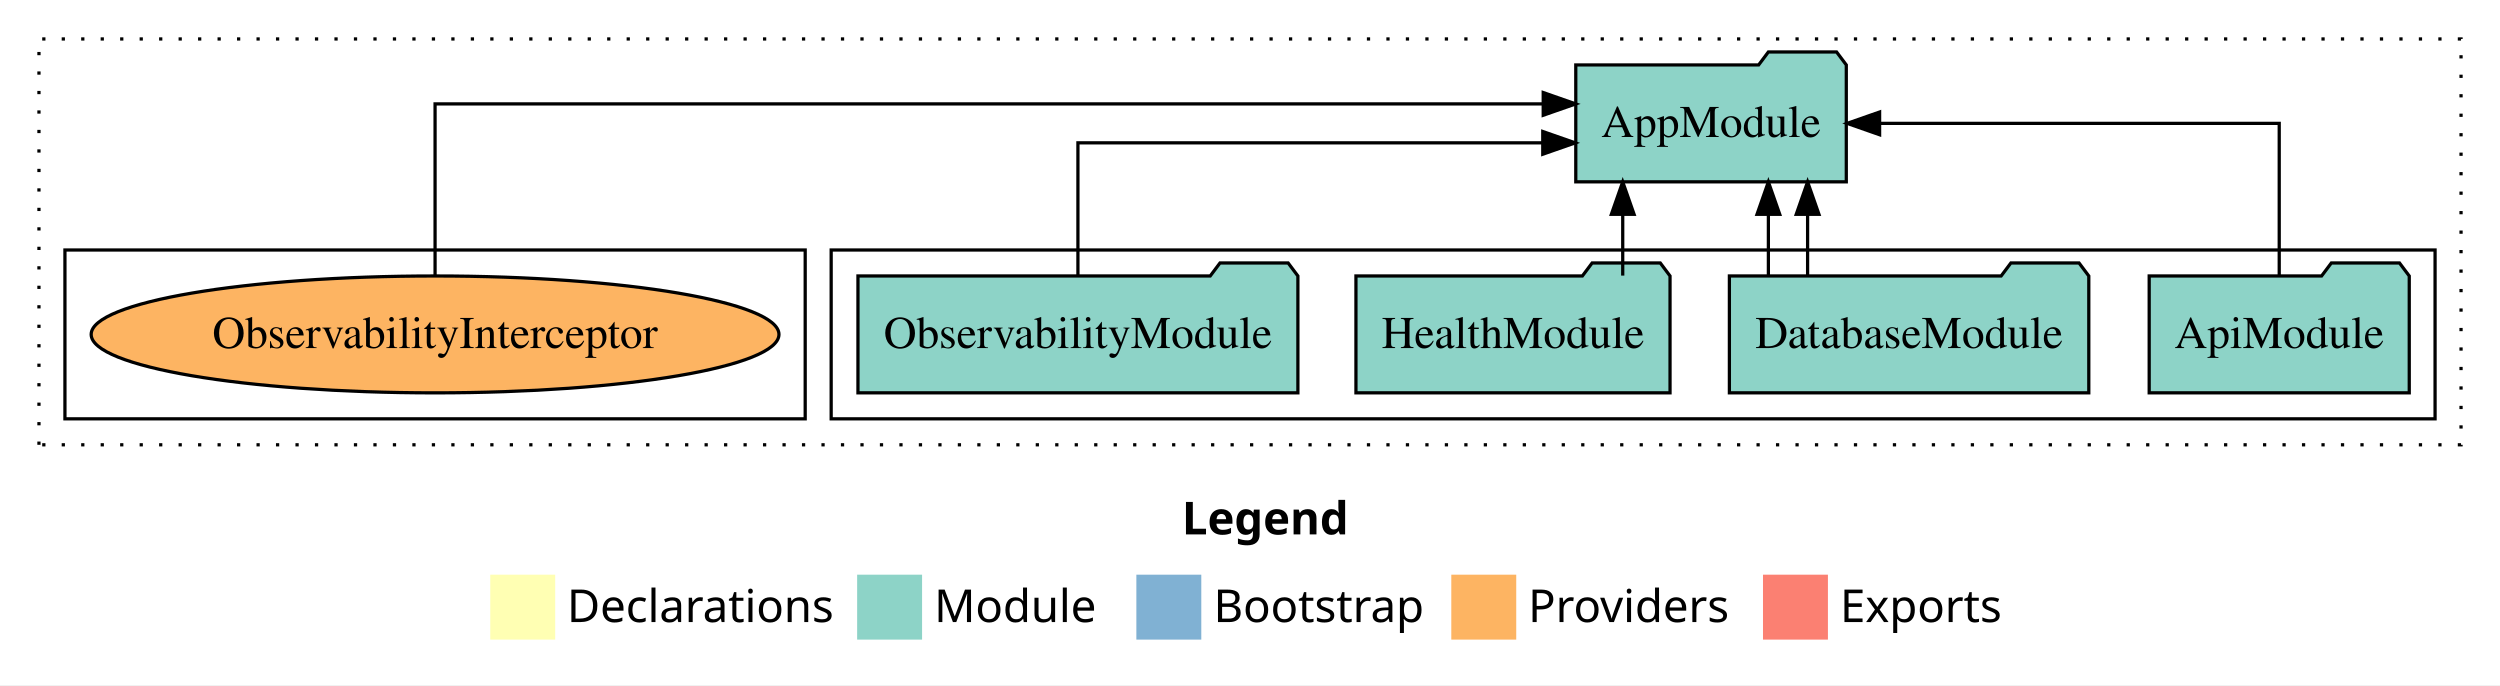
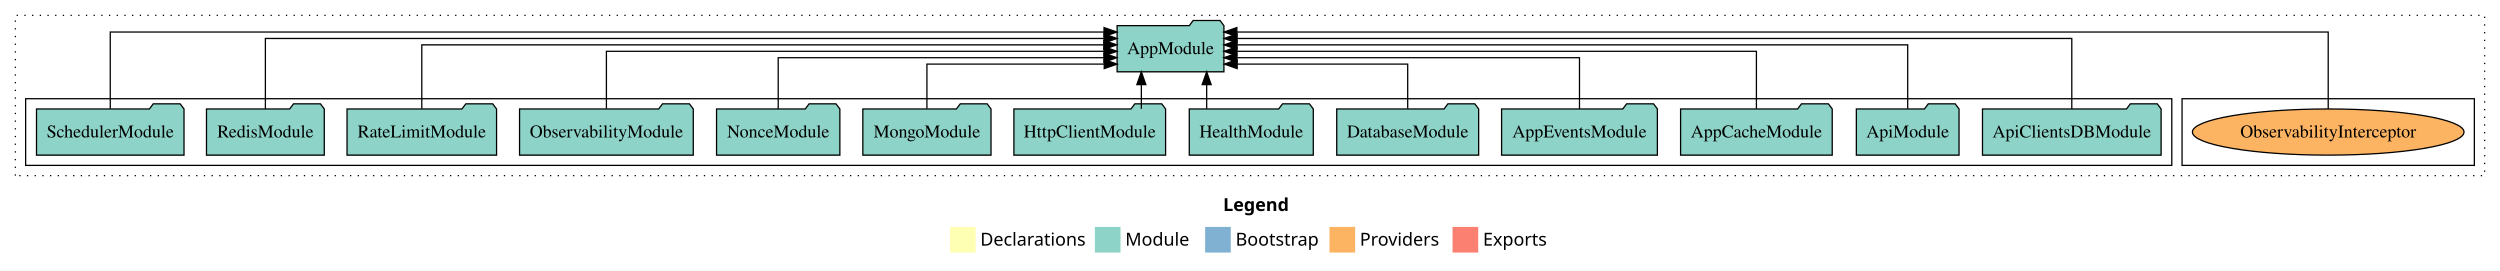
- <svg xmlns="http://www.w3.org/2000/svg" width="770pt" height="211pt" viewBox="0.00 0.00 770.00 211.00">
+ <svg xmlns="http://www.w3.org/2000/svg" width="1950pt" height="211pt" viewBox="0.00 0.00 1950.00 211.00">
  <g id="graph0" class="graph" transform="scale(1 1) rotate(0) translate(4 207)">
-     <polygon fill="white" stroke="transparent" points="-4,4 -4,-207 766,-207 766,4 -4,4" />
-     <text text-anchor="start" x="360.01" y="-42.4" font-family="Times-12" font-weight="bold" font-size="14.00">Legend</text>
-     <polygon fill="#ffffb3" stroke="transparent" points="147,-10 147,-30 167,-30 167,-10 147,-10" />
-     <text text-anchor="start" x="170.63" y="-15.4" font-family="Times-12" font-size="14.00">  Declarations</text>
-     <polygon fill="#8dd3c7" stroke="transparent" points="260,-10 260,-30 280,-30 280,-10 260,-10" />
-     <text text-anchor="start" x="283.73" y="-15.4" font-family="Times-12" font-size="14.00">  Module</text>
-     <polygon fill="#80b1d3" stroke="transparent" points="346,-10 346,-30 366,-30 366,-10 346,-10" />
-     <text text-anchor="start" x="369.78" y="-15.4" font-family="Times-12" font-size="14.00">  Bootstrap</text>
-     <polygon fill="#fdb462" stroke="transparent" points="443,-10 443,-30 463,-30 463,-10 443,-10" />
-     <text text-anchor="start" x="466.67" y="-15.4" font-family="Times-12" font-size="14.00">  Providers</text>
-     <polygon fill="#fb8072" stroke="transparent" points="539,-10 539,-30 559,-30 559,-10 539,-10" />
-     <text text-anchor="start" x="562.73" y="-15.4" font-family="Times-12" font-size="14.00">  Exports</text>
+     <polygon fill="white" stroke="transparent" points="-4,4 -4,-207 1946,-207 1946,4 -4,4" />
+     <text text-anchor="start" x="950.01" y="-42.4" font-family="Times-12" font-weight="bold" font-size="14.00">Legend</text>
+     <polygon fill="#ffffb3" stroke="transparent" points="737,-10 737,-30 757,-30 757,-10 737,-10" />
+     <text text-anchor="start" x="760.63" y="-15.4" font-family="Times-12" font-size="14.00">  Declarations</text>
+     <polygon fill="#8dd3c7" stroke="transparent" points="850,-10 850,-30 870,-30 870,-10 850,-10" />
+     <text text-anchor="start" x="873.73" y="-15.4" font-family="Times-12" font-size="14.00">  Module</text>
+     <polygon fill="#80b1d3" stroke="transparent" points="936,-10 936,-30 956,-30 956,-10 936,-10" />
+     <text text-anchor="start" x="959.78" y="-15.4" font-family="Times-12" font-size="14.00">  Bootstrap</text>
+     <polygon fill="#fdb462" stroke="transparent" points="1033,-10 1033,-30 1053,-30 1053,-10 1033,-10" />
+     <text text-anchor="start" x="1056.67" y="-15.4" font-family="Times-12" font-size="14.00">  Providers</text>
+     <polygon fill="#fb8072" stroke="transparent" points="1129,-10 1129,-30 1149,-30 1149,-10 1129,-10" />
+     <text text-anchor="start" x="1152.73" y="-15.4" font-family="Times-12" font-size="14.00">  Exports</text>
    <g id="clust1" class="cluster">
-       <polygon fill="none" stroke="black" stroke-dasharray="1,5" points="8,-70 8,-195 754,-195 754,-70 8,-70" />
+       <polygon fill="none" stroke="black" stroke-dasharray="1,5" points="8,-70 8,-195 1934,-195 1934,-70 8,-70" />
+     </g>
+     <g id="clust6" class="cluster">
+       <polygon fill="none" stroke="black" points="1698,-78 1698,-130 1926,-130 1926,-78 1698,-78" />
    </g>
    <g id="clust3" class="cluster">
-       <polygon fill="none" stroke="black" points="252,-78 252,-130 746,-130 746,-78 252,-78" />
-     </g>
-     <g id="clust6" class="cluster">
-       <polygon fill="none" stroke="black" points="16,-78 16,-130 244,-130 244,-78 16,-78" />
+       <polygon fill="none" stroke="black" points="16,-78 16,-130 1690,-130 1690,-78 16,-78" />
    </g>
    <g id="node1" class="node">
-       <polygon fill="#8dd3c7" stroke="black" points="738.05,-122 735.05,-126 714.05,-126 711.05,-122 657.95,-122 657.95,-86 738.05,-86 738.05,-122" />
-       <text text-anchor="middle" x="698" y="-99.8" font-family="Times,serif" font-size="14.00">ApiModule</text>
+       <polygon fill="#8dd3c7" stroke="black" points="1681.66,-122 1678.66,-126 1657.66,-126 1654.66,-122 1542.34,-122 1542.34,-86 1681.66,-86 1681.66,-122" />
+       <text text-anchor="middle" x="1612" y="-99.8" font-family="Times,serif" font-size="14.00">ApiClientsDBModule</text>
+     </g>
+     <g id="node14" class="node">
+       <polygon fill="#8dd3c7" stroke="black" points="950.66,-187 947.66,-191 926.66,-191 923.66,-187 867.34,-187 867.34,-151 950.66,-151 950.66,-187" />
+       <text text-anchor="middle" x="909" y="-164.8" font-family="Times,serif" font-size="14.00">AppModule</text>
+     </g>
+     <g id="edge1" class="edge">
+       <path fill="none" stroke="black" d="M1612,-122.04C1612,-143.66 1612,-177 1612,-177 1612,-177 960.87,-177 960.87,-177" />
+       <polygon fill="black" stroke="black" points="960.87,-173.5 950.87,-177 960.87,-180.5 960.87,-173.5" />
+     </g>
+     <g id="node2" class="node">
+       <polygon fill="#8dd3c7" stroke="black" points="1524.05,-122 1521.05,-126 1500.05,-126 1497.05,-122 1443.95,-122 1443.95,-86 1524.05,-86 1524.05,-122" />
+       <text text-anchor="middle" x="1484" y="-99.8" font-family="Times,serif" font-size="14.00">ApiModule</text>
+     </g>
+     <g id="edge2" class="edge">
+       <path fill="none" stroke="black" d="M1484,-122.22C1484,-142.37 1484,-172 1484,-172 1484,-172 960.82,-172 960.82,-172" />
+       <polygon fill="black" stroke="black" points="960.82,-168.5 950.82,-172 960.82,-175.5 960.82,-168.5" />
+     </g>
+     <g id="node3" class="node">
+       <polygon fill="#8dd3c7" stroke="black" points="1425.14,-122 1422.14,-126 1401.14,-126 1398.14,-122 1306.86,-122 1306.86,-86 1425.14,-86 1425.14,-122" />
+       <text text-anchor="middle" x="1366" y="-99.8" font-family="Times,serif" font-size="14.00">AppCacheModule</text>
+     </g>
+     <g id="edge3" class="edge">
+       <path fill="none" stroke="black" d="M1366,-122.22C1366,-140.83 1366,-167 1366,-167 1366,-167 960.77,-167 960.77,-167" />
+       <polygon fill="black" stroke="black" points="960.77,-163.5 950.77,-167 960.77,-170.5 960.77,-163.5" />
+     </g>
+     <g id="node4" class="node">
+       <polygon fill="#8dd3c7" stroke="black" points="1288.76,-122 1285.76,-126 1264.76,-126 1261.76,-122 1167.24,-122 1167.24,-86 1288.76,-86 1288.76,-122" />
+       <text text-anchor="middle" x="1228" y="-99.8" font-family="Times,serif" font-size="14.00">AppEventsModule</text>
+     </g>
+     <g id="edge4" class="edge">
+       <path fill="none" stroke="black" d="M1228,-122.03C1228,-139.06 1228,-162 1228,-162 1228,-162 960.7,-162 960.7,-162" />
+       <polygon fill="black" stroke="black" points="960.7,-158.5 950.7,-162 960.7,-165.5 960.7,-158.5" />
    </g>
    <g id="node5" class="node">
-       <polygon fill="#8dd3c7" stroke="black" points="564.66,-187 561.66,-191 540.66,-191 537.66,-187 481.34,-187 481.34,-151 564.66,-151 564.66,-187" />
-       <text text-anchor="middle" x="523" y="-164.8" font-family="Times,serif" font-size="14.00">AppModule</text>
-     </g>
-     <g id="edge1" class="edge">
-       <path fill="none" stroke="black" d="M698,-122.11C698,-141.34 698,-169 698,-169 698,-169 574.92,-169 574.92,-169" />
-       <polygon fill="black" stroke="black" points="574.92,-165.5 564.92,-169 574.92,-172.5 574.92,-165.5" />
-     </g>
-     <g id="node2" class="node">
-       <polygon fill="#8dd3c7" stroke="black" points="639.35,-122 636.35,-126 615.35,-126 612.35,-122 528.65,-122 528.65,-86 639.35,-86 639.35,-122" />
-       <text text-anchor="middle" x="584" y="-99.8" font-family="Times,serif" font-size="14.00">DatabaseModule</text>
-     </g>
-     <g id="edge2" class="edge">
-       <path fill="none" stroke="black" d="M552.74,-122.11C552.74,-122.11 552.74,-140.99 552.74,-140.99" />
-       <polygon fill="black" stroke="black" points="549.24,-140.99 552.74,-150.99 556.24,-140.99 549.24,-140.99" />
-     </g>
-     <g id="edge3" class="edge">
-       <path fill="none" stroke="black" d="M540.66,-122.11C540.66,-122.11 540.66,-140.99 540.66,-140.99" />
-       <polygon fill="black" stroke="black" points="537.16,-140.99 540.66,-150.99 544.16,-140.99 537.16,-140.99" />
-     </g>
-     <g id="node3" class="node">
-       <polygon fill="#8dd3c7" stroke="black" points="510.37,-122 507.37,-126 486.37,-126 483.37,-122 413.63,-122 413.63,-86 510.37,-86 510.37,-122" />
-       <text text-anchor="middle" x="462" y="-99.8" font-family="Times,serif" font-size="14.00">HealthModule</text>
-     </g>
-     <g id="edge4" class="edge">
-       <path fill="none" stroke="black" d="M495.8,-122.11C495.8,-122.11 495.8,-140.99 495.8,-140.99" />
-       <polygon fill="black" stroke="black" points="492.3,-140.99 495.8,-150.99 499.3,-140.99 492.3,-140.99" />
-     </g>
-     <g id="node4" class="node">
-       <polygon fill="#8dd3c7" stroke="black" points="395.75,-122 392.75,-126 371.75,-126 368.75,-122 260.25,-122 260.25,-86 395.75,-86 395.75,-122" />
-       <text text-anchor="middle" x="328" y="-99.8" font-family="Times,serif" font-size="14.00">ObservabilityModule</text>
+       <polygon fill="#8dd3c7" stroke="black" points="1149.35,-122 1146.35,-126 1125.35,-126 1122.35,-122 1038.65,-122 1038.65,-86 1149.35,-86 1149.35,-122" />
+       <text text-anchor="middle" x="1094" y="-99.8" font-family="Times,serif" font-size="14.00">DatabaseModule</text>
    </g>
    <g id="edge5" class="edge">
-       <path fill="none" stroke="black" d="M328,-122.02C328,-139.37 328,-163 328,-163 328,-163 471.17,-163 471.17,-163" />
-       <polygon fill="black" stroke="black" points="471.17,-166.5 481.17,-163 471.17,-159.5 471.17,-166.5" />
+       <path fill="none" stroke="black" d="M1094,-122.24C1094,-137.57 1094,-157 1094,-157 1094,-157 960.98,-157 960.98,-157" />
+       <polygon fill="black" stroke="black" points="960.98,-153.5 950.98,-157 960.98,-160.5 960.98,-153.5" />
    </g>
    <g id="node6" class="node">
-       <ellipse fill="#fdb462" stroke="black" cx="130" cy="-104" rx="105.92" ry="18" />
-       <text text-anchor="middle" x="130" y="-99.8" font-family="Times,serif" font-size="14.00">ObservabilityInterceptor</text>
+       <polygon fill="#8dd3c7" stroke="black" points="1020.37,-122 1017.37,-126 996.37,-126 993.37,-122 923.63,-122 923.63,-86 1020.37,-86 1020.37,-122" />
+       <text text-anchor="middle" x="972" y="-99.8" font-family="Times,serif" font-size="14.00">HealthModule</text>
    </g>
    <g id="edge6" class="edge">
-       <path fill="none" stroke="black" d="M130,-122.28C130,-143.32 130,-175 130,-175 130,-175 471.31,-175 471.31,-175" />
-       <polygon fill="black" stroke="black" points="471.31,-178.5 481.31,-175 471.31,-171.5 471.31,-178.5" />
+       <path fill="none" stroke="black" d="M937.2,-122.11C937.2,-122.11 937.2,-140.99 937.2,-140.99" />
+       <polygon fill="black" stroke="black" points="933.7,-140.99 937.2,-150.99 940.7,-140.99 933.7,-140.99" />
+     </g>
+     <g id="node7" class="node">
+       <polygon fill="#8dd3c7" stroke="black" points="905.16,-122 902.16,-126 881.16,-126 878.16,-122 786.84,-122 786.84,-86 905.16,-86 905.16,-122" />
+       <text text-anchor="middle" x="846" y="-99.8" font-family="Times,serif" font-size="14.00">HttpClientModule</text>
+     </g>
+     <g id="edge7" class="edge">
+       <path fill="none" stroke="black" d="M886.25,-122.11C886.25,-122.11 886.25,-140.99 886.25,-140.99" />
+       <polygon fill="black" stroke="black" points="882.75,-140.99 886.25,-150.99 889.75,-140.99 882.75,-140.99" />
+     </g>
+     <g id="node8" class="node">
+       <polygon fill="#8dd3c7" stroke="black" points="768.99,-122 765.99,-126 744.99,-126 741.99,-122 669.01,-122 669.01,-86 768.99,-86 768.99,-122" />
+       <text text-anchor="middle" x="719" y="-99.8" font-family="Times,serif" font-size="14.00">MongoModule</text>
+     </g>
+     <g id="edge8" class="edge">
+       <path fill="none" stroke="black" d="M719,-122.24C719,-137.57 719,-157 719,-157 719,-157 857.3,-157 857.3,-157" />
+       <polygon fill="black" stroke="black" points="857.3,-160.5 867.3,-157 857.3,-153.5 857.3,-160.5" />
+     </g>
+     <g id="node9" class="node">
+       <polygon fill="#8dd3c7" stroke="black" points="651.09,-122 648.09,-126 627.09,-126 624.09,-122 554.91,-122 554.91,-86 651.09,-86 651.09,-122" />
+       <text text-anchor="middle" x="603" y="-99.8" font-family="Times,serif" font-size="14.00">NonceModule</text>
+     </g>
+     <g id="edge9" class="edge">
+       <path fill="none" stroke="black" d="M603,-122.03C603,-139.06 603,-162 603,-162 603,-162 857.09,-162 857.09,-162" />
+       <polygon fill="black" stroke="black" points="857.09,-165.5 867.09,-162 857.09,-158.5 857.09,-165.5" />
+     </g>
+     <g id="node10" class="node">
+       <polygon fill="#8dd3c7" stroke="black" points="536.75,-122 533.75,-126 512.75,-126 509.75,-122 401.25,-122 401.25,-86 536.75,-86 536.75,-122" />
+       <text text-anchor="middle" x="469" y="-99.8" font-family="Times,serif" font-size="14.00">ObservabilityModule</text>
+     </g>
+     <g id="edge10" class="edge">
+       <path fill="none" stroke="black" d="M469,-122.22C469,-140.83 469,-167 469,-167 469,-167 857.21,-167 857.21,-167" />
+       <polygon fill="black" stroke="black" points="857.21,-170.5 867.21,-167 857.21,-163.5 857.21,-170.5" />
+     </g>
+     <g id="node11" class="node">
+       <polygon fill="#8dd3c7" stroke="black" points="383.32,-122 380.32,-126 359.32,-126 356.32,-122 266.68,-122 266.68,-86 383.32,-86 383.32,-122" />
+       <text text-anchor="middle" x="325" y="-99.8" font-family="Times,serif" font-size="14.00">RateLimitModule</text>
+     </g>
+     <g id="edge11" class="edge">
+       <path fill="none" stroke="black" d="M325,-122.22C325,-142.37 325,-172 325,-172 325,-172 857,-172 857,-172" />
+       <polygon fill="black" stroke="black" points="857,-175.5 867,-172 857,-168.5 857,-175.5" />
+     </g>
+     <g id="node12" class="node">
+       <polygon fill="#8dd3c7" stroke="black" points="248.94,-122 245.94,-126 224.94,-126 221.94,-122 157.06,-122 157.06,-86 248.94,-86 248.94,-122" />
+       <text text-anchor="middle" x="203" y="-99.8" font-family="Times,serif" font-size="14.00">RedisModule</text>
+     </g>
+     <g id="edge12" class="edge">
+       <path fill="none" stroke="black" d="M203,-122.04C203,-143.66 203,-177 203,-177 203,-177 857.21,-177 857.21,-177" />
+       <polygon fill="black" stroke="black" points="857.21,-180.5 867.21,-177 857.21,-173.5 857.21,-180.5" />
+     </g>
+     <g id="node13" class="node">
+       <polygon fill="#8dd3c7" stroke="black" points="139.53,-122 136.53,-126 115.53,-126 112.53,-122 24.47,-122 24.47,-86 139.53,-86 139.53,-122" />
+       <text text-anchor="middle" x="82" y="-99.8" font-family="Times,serif" font-size="14.00">SchedulerModule</text>
+     </g>
+     <g id="edge13" class="edge">
+       <path fill="none" stroke="black" d="M82,-122.09C82,-145.13 82,-182 82,-182 82,-182 857.14,-182 857.14,-182" />
+       <polygon fill="black" stroke="black" points="857.14,-185.5 867.14,-182 857.14,-178.5 857.14,-185.5" />
+     </g>
+     <g id="node15" class="node">
+       <ellipse fill="#fdb462" stroke="black" cx="1812" cy="-104" rx="105.92" ry="18" />
+       <text text-anchor="middle" x="1812" y="-99.8" font-family="Times,serif" font-size="14.00">ObservabilityInterceptor</text>
+     </g>
+     <g id="edge14" class="edge">
+       <path fill="none" stroke="black" d="M1812,-122.09C1812,-145.13 1812,-182 1812,-182 1812,-182 960.74,-182 960.74,-182" />
+       <polygon fill="black" stroke="black" points="960.74,-178.5 950.74,-182 960.74,-185.5 960.74,-178.5" />
    </g>
  </g>
</svg>
